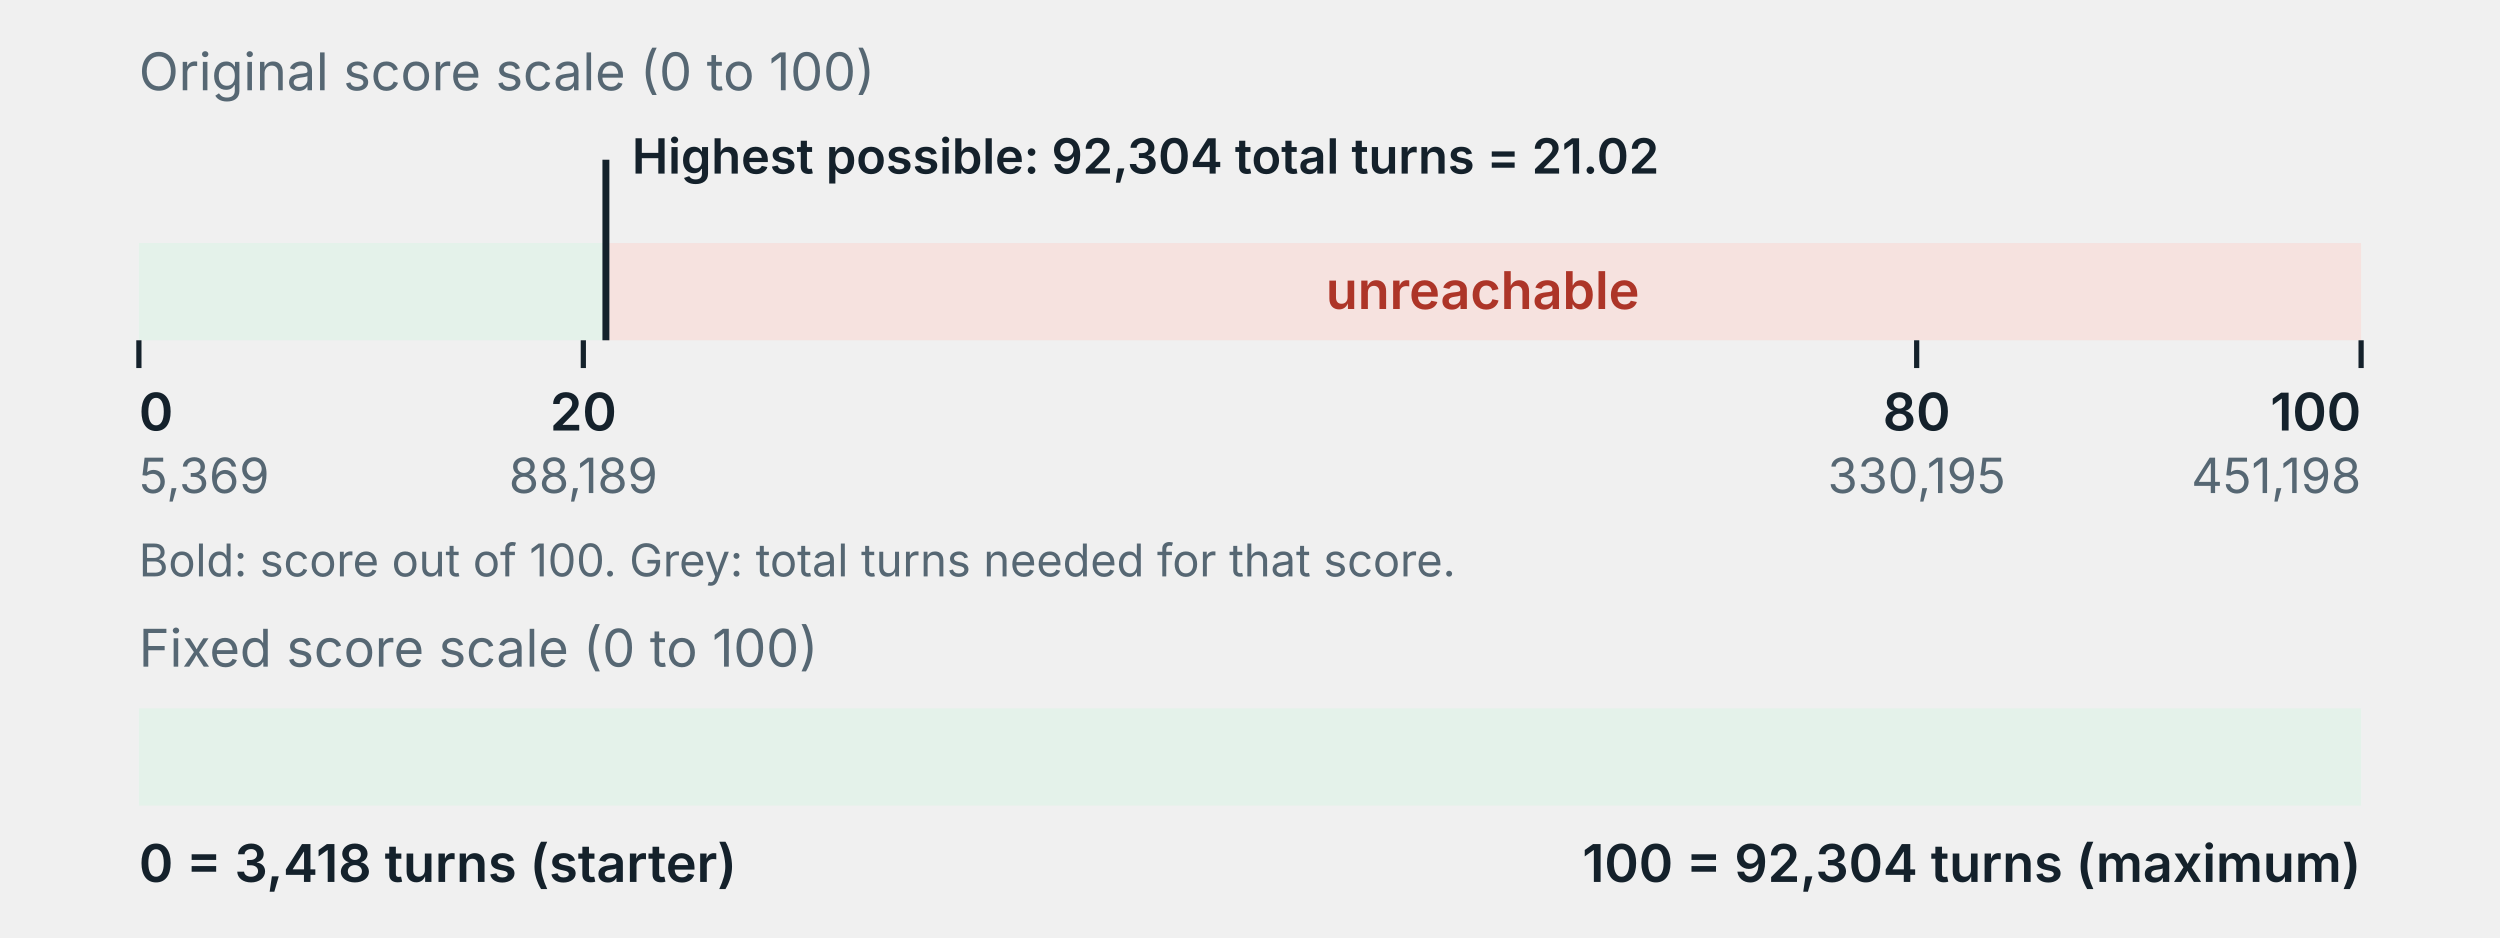
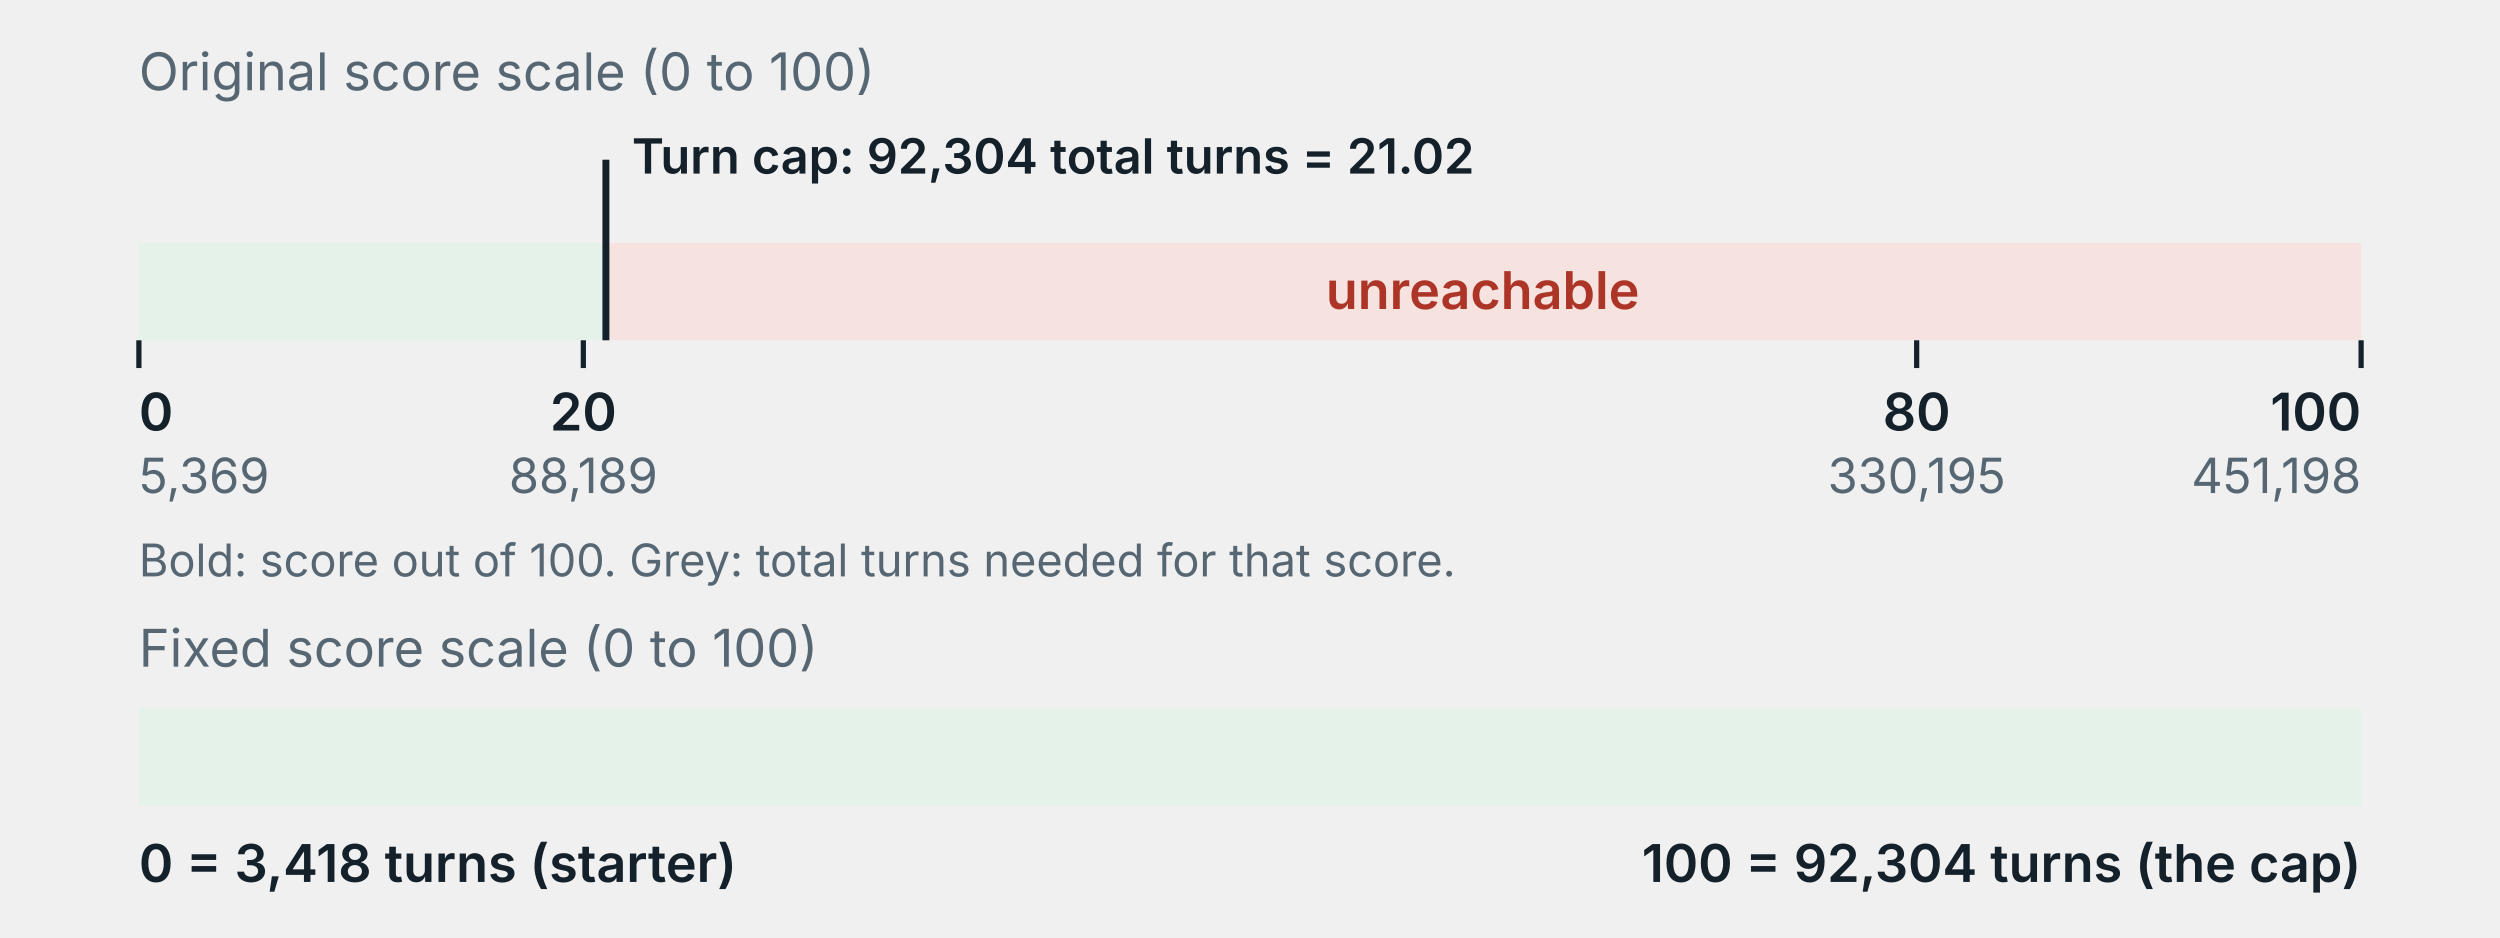
<svg xmlns="http://www.w3.org/2000/svg" viewBox="0 0 720 270" role="img">
  <style>
  .ink{fill:#14212b} .muted{fill:#566773} .rule{stroke:#d3dbe0} .bg{fill:#ffffff}
  .good{fill:#2c7a57} .bad{fill:#ad3528} .warn{fill:#9a6510} .acc{fill:#0f5c78}
  .goodS{stroke:#2c7a57} .badS{stroke:#ad3528} .accS{stroke:#0f5c78} .inkS{stroke:#14212b} .warnS{stroke:#9a6510}
  .goodBg{fill:#e4f2ea} .badBg{fill:#f6e2df} .warnBg{fill:#f6ecda} .accBg{fill:#e3eff4}
  text{font-family:"IBM Plex Sans",system-ui,-apple-system,"Segoe UI",sans-serif}
  @media (prefers-color-scheme: dark){
    .ink{fill:#e2e9ed} .muted{fill:#95a6b1} .rule{stroke:#2a3843} .bg{fill:#152029}
    .good{fill:#6cc79a} .bad{fill:#f08a7c} .warn{fill:#e0a64a} .acc{fill:#6cb6d3}
    .goodS{stroke:#6cc79a} .badS{stroke:#f08a7c} .accS{stroke:#6cb6d3} .inkS{stroke:#e2e9ed} .warnS{stroke:#e0a64a}
    .goodBg{fill:#15302a} .badBg{fill:#3a1f1c} .warnBg{fill:#352a16} .accBg{fill:#16303c}
  }
</style>
  <text x="40" y="26" class="muted" font-size="15" text-anchor="start" font-weight="400">Original score scale (0 to 100)</text>
  <rect x="40" y="70" width="134.5" height="28" class="goodBg" />
  <rect x="174.5" y="70" width="505.5" height="28" class="badBg" />
  <text x="427" y="89" class="bad" font-size="15" text-anchor="middle" font-weight="600">unreachable</text>
  <line x1="174.5" y1="46" x2="174.5" y2="98" class="inkS" stroke-width="2" />
-   <text x="182" y="50" class="ink" font-size="14" text-anchor="start" font-weight="600">Highest possible: 92,304 total turns = 21.02</text>
+   <text x="182" y="50" class="ink" font-size="14" text-anchor="start" font-weight="600">Turn cap: 92,304 total turns = 21.02</text>
  <line x1="40" y1="98" x2="40" y2="106" class="inkS" stroke-width="1.5" />
  <text x="40" y="124" class="ink" font-size="15" text-anchor="start" font-weight="600">0</text>
  <text x="40" y="142" class="muted" font-size="14" text-anchor="start" font-weight="400">5,369</text>
  <line x1="168" y1="98" x2="168" y2="106" class="inkS" stroke-width="1.5" />
  <text x="168" y="124" class="ink" font-size="15" text-anchor="middle" font-weight="600">20</text>
  <text x="168" y="142" class="muted" font-size="14" text-anchor="middle" font-weight="400">88,189</text>
  <line x1="552" y1="98" x2="552" y2="106" class="inkS" stroke-width="1.5" />
  <text x="552" y="124" class="ink" font-size="15" text-anchor="middle" font-weight="600">80</text>
  <text x="552" y="142" class="muted" font-size="14" text-anchor="middle" font-weight="400">330,195</text>
  <line x1="680" y1="98" x2="680" y2="106" class="inkS" stroke-width="1.5" />
  <text x="680" y="124" class="ink" font-size="15" text-anchor="end" font-weight="600">100</text>
  <text x="680" y="142" class="muted" font-size="14" text-anchor="end" font-weight="400">451,198</text>
  <text x="40" y="166" class="muted" font-size="13" text-anchor="start" font-weight="400">Bold: score out of 100. Grey: total turns needed for that score.</text>
  <text x="40" y="192" class="muted" font-size="15" text-anchor="start" font-weight="400">Fixed score scale (0 to 100)</text>
  <rect x="40" y="204" width="640" height="28" class="goodBg" />
  <text x="40" y="254" class="ink" font-size="15" text-anchor="start" font-weight="600">0 = 3,418 turns (starter)</text>
-   <text x="680" y="254" class="ink" font-size="15" text-anchor="end" font-weight="600">100 = 92,304 turns (maximum)</text>
+   <text x="680" y="254" class="ink" font-size="15" text-anchor="end" font-weight="600">100 = 92,304 turns (the cap)</text>
</svg>
